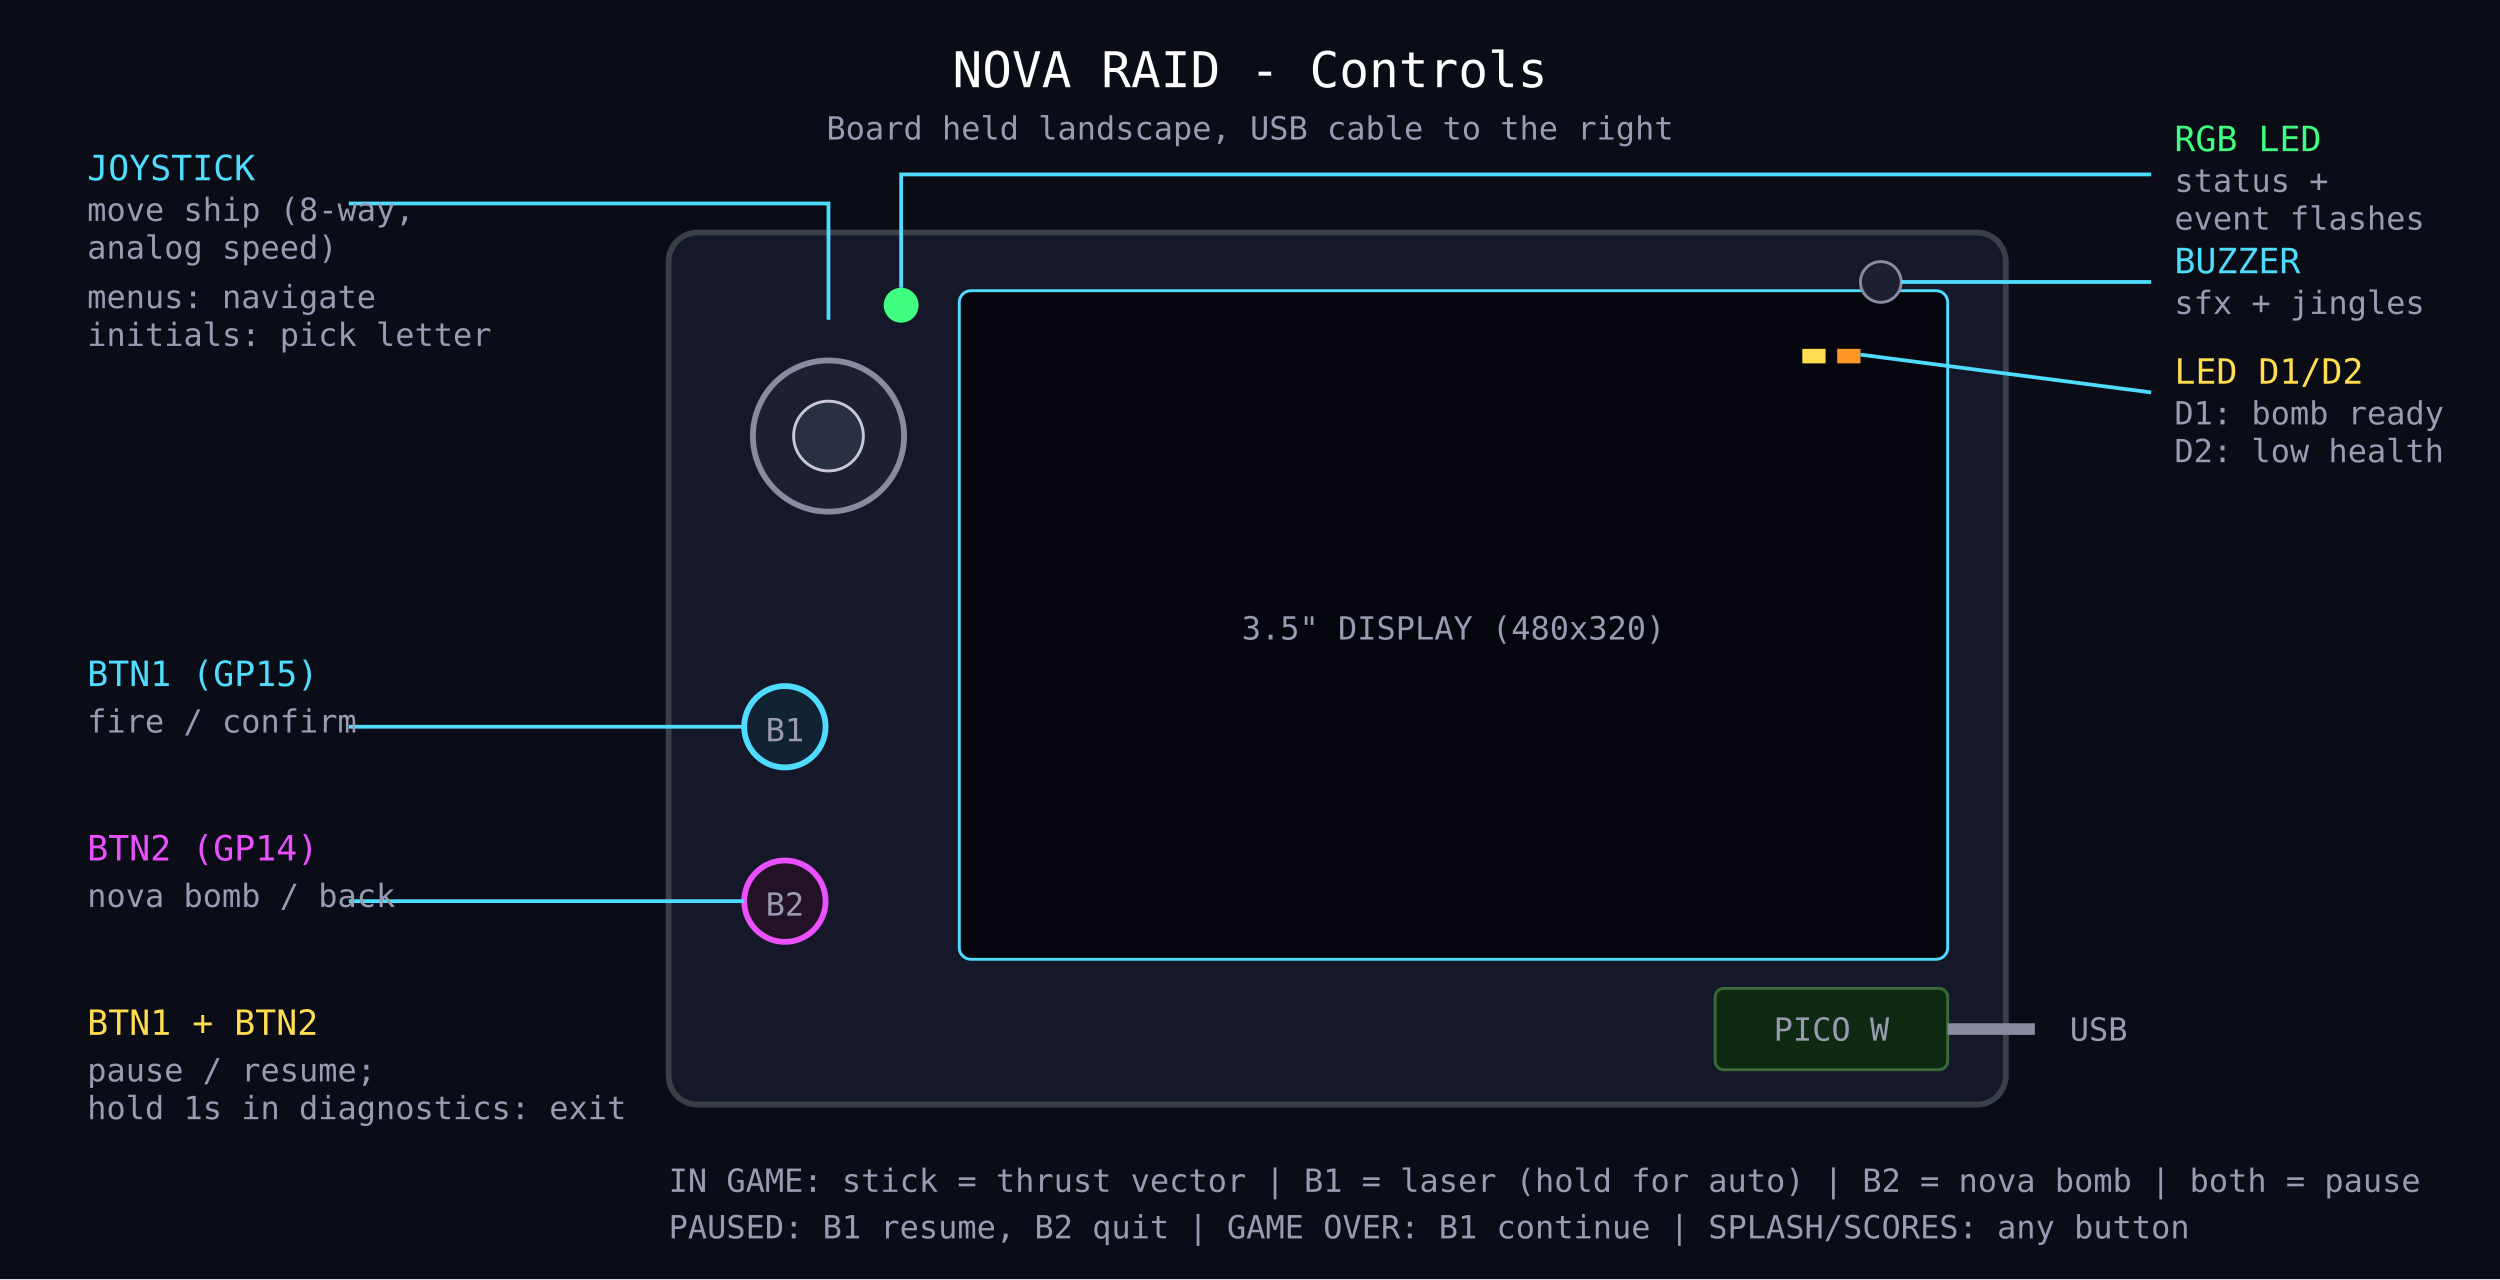
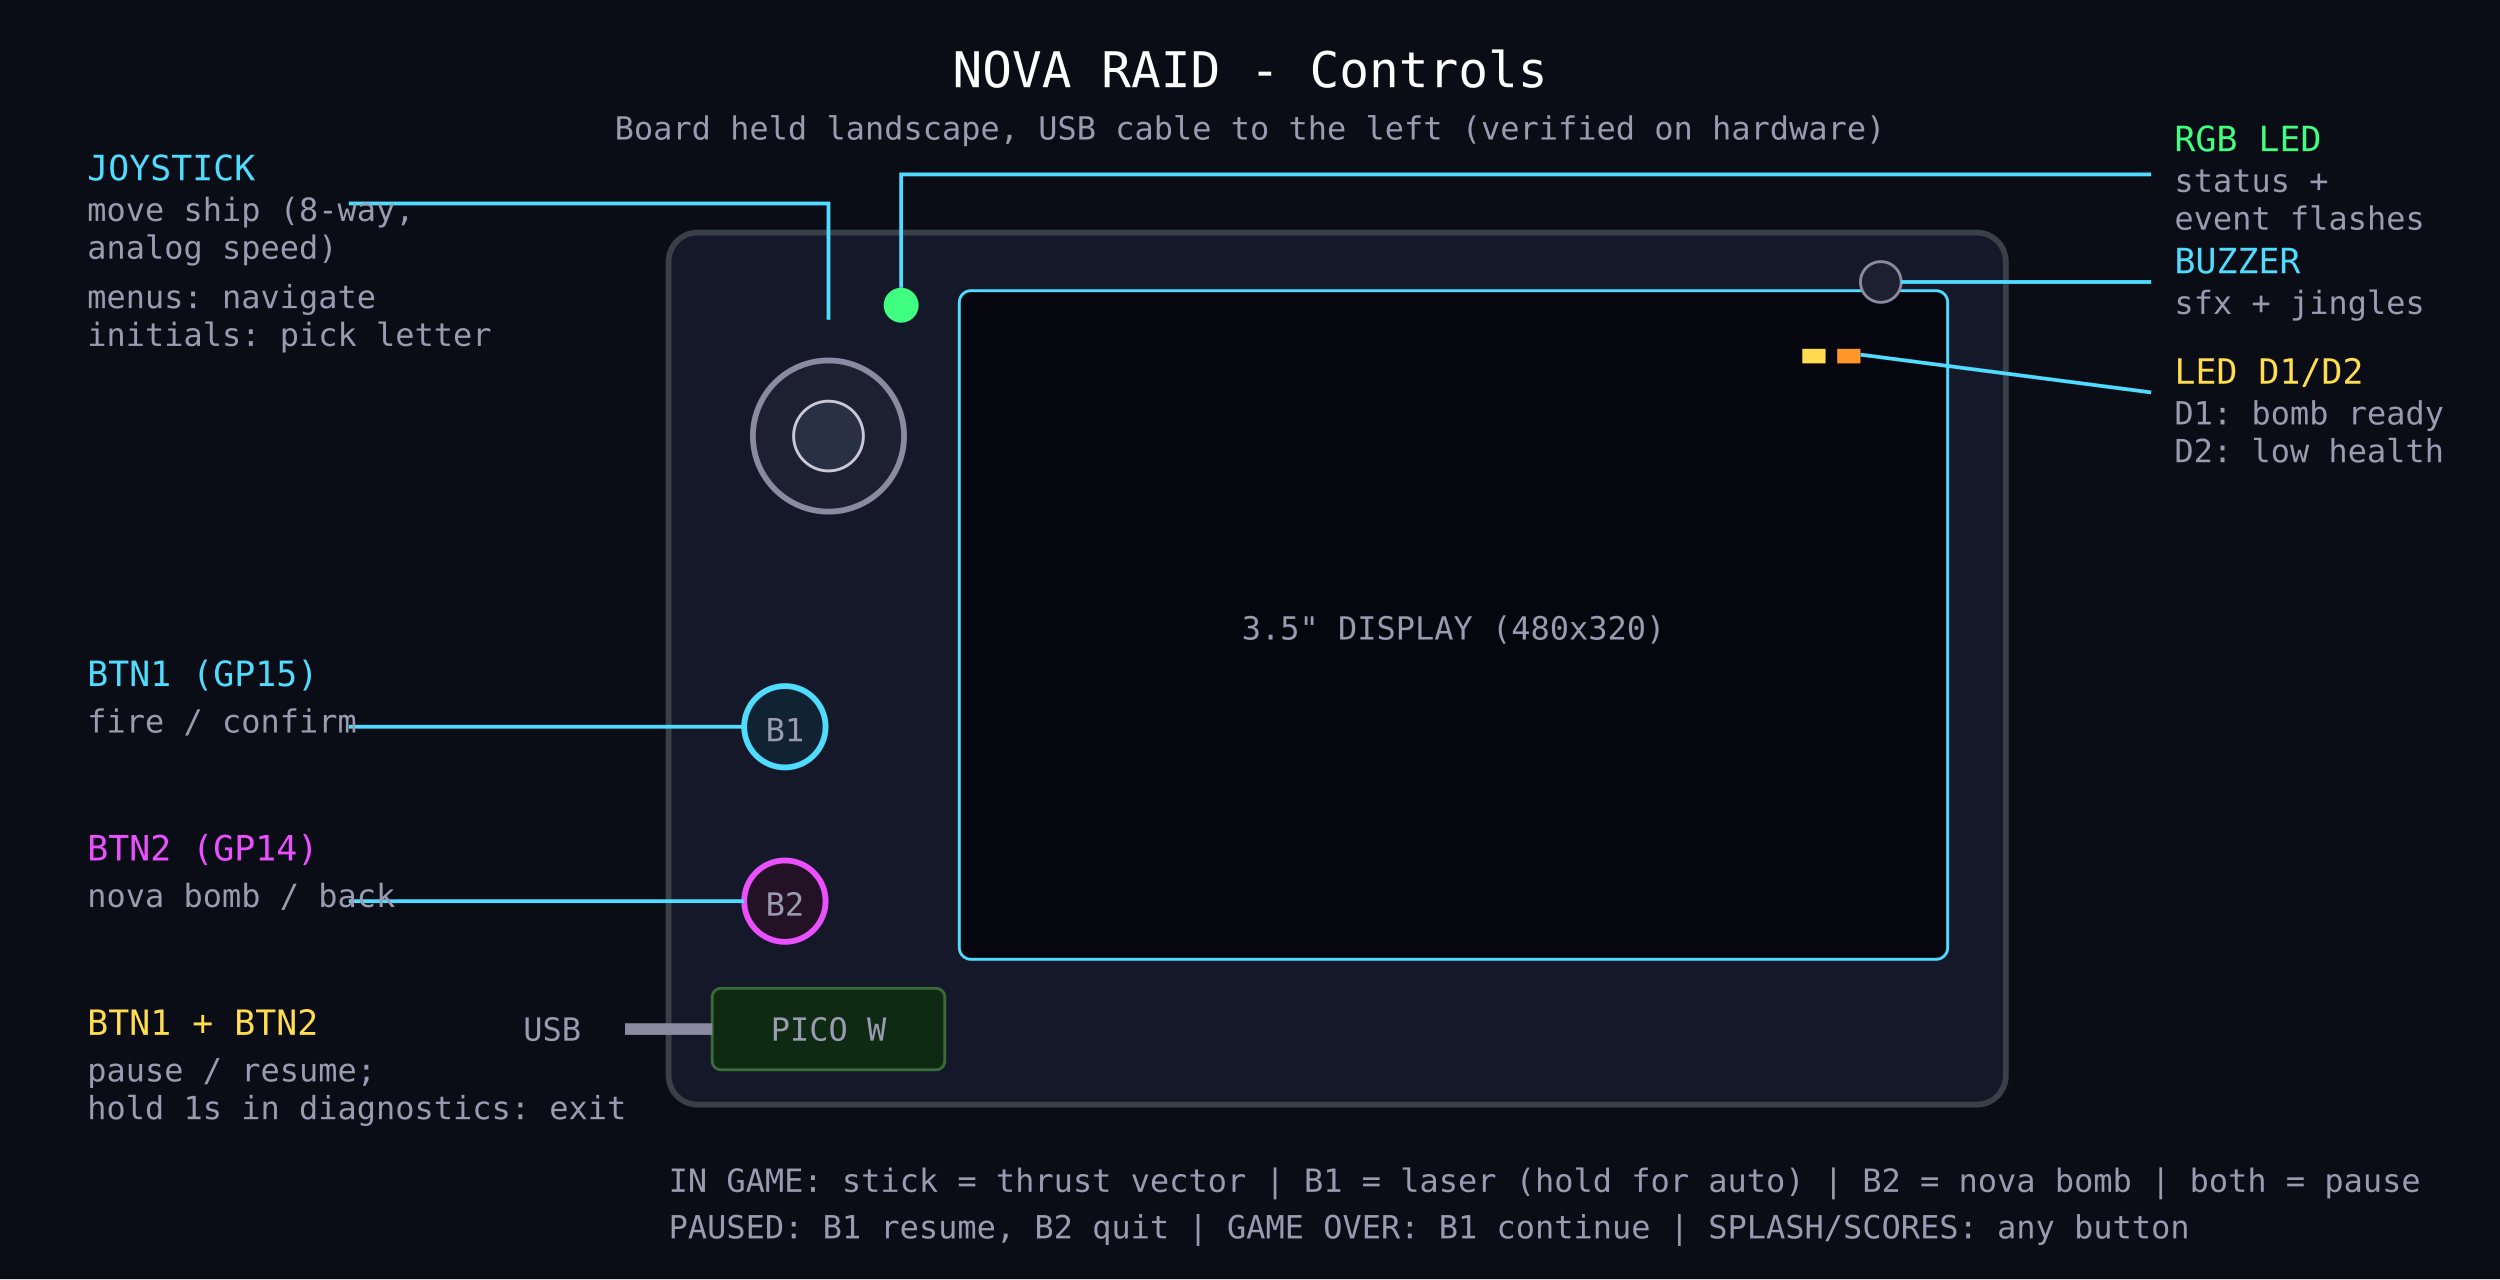
<svg xmlns="http://www.w3.org/2000/svg" width="860" height="440" viewBox="0 0 860 440" font-family="Menlo, Consolas, monospace">
  <style>
    .t { fill:#e8e8f0; font-size:13px; }
    .s { fill:#9a9ab0; font-size:11px; }
    .c { fill:#50dcff; font-size:12px; }
    .board { fill:#141828; stroke:#3a4048; stroke-width:2; }
    .ln { stroke:#50dcff; stroke-width:1.3; fill:none; }
  </style>
  <rect width="860" height="440" fill="#0a0c16" />
  <text x="430" y="30" text-anchor="middle" fill="#ffffff" font-size="17">NOVA RAID - Controls</text>
-   <text x="430" y="48" text-anchor="middle" class="s">Board held landscape, USB cable to the right</text>
+   <text x="430" y="48" text-anchor="middle" class="s">Board held landscape, USB cable to the left (verified on hardware)</text>
  <rect x="230" y="80" width="460" height="300" rx="10" class="board" />
  <rect x="330" y="100" width="340" height="230" rx="4" fill="#05060e" stroke="#50dcff" />
  <text x="500" y="220" text-anchor="middle" class="s">3.5" DISPLAY (480x320)</text>
-   <rect x="590" y="340" width="80" height="28" rx="3" fill="#0e2a12" stroke="#3a6a3a" />
-   <text x="630" y="358" text-anchor="middle" class="s" font-size="9">PICO W</text>
-   <line x1="670" y1="354" x2="700" y2="354" stroke="#8a8aa0" stroke-width="4" />
-   <text x="712" y="358" class="s">USB</text>
+   <rect x="245" y="340" width="80" height="28" rx="3" fill="#0e2a12" stroke="#3a6a3a" />
+   <text x="285" y="358" text-anchor="middle" class="s" font-size="9">PICO W</text>
+   <line x1="215" y1="354" x2="245" y2="354" stroke="#8a8aa0" stroke-width="4" />
+   <text x="180" y="358" class="s">USB</text>
  <circle cx="285" cy="150" r="26" fill="#1c2030" stroke="#8a8aa0" stroke-width="2" />
  <circle cx="285" cy="150" r="12" fill="#2a3044" stroke="#c8c8d8" />
  <path class="ln" d="M285 110 L285 70 L120 70" />
  <text x="30" y="62" class="c">JOYSTICK</text>
  <text x="30" y="76" class="s">move ship (8-way,</text>
  <text x="30" y="89" class="s">analog speed)</text>
  <text x="30" y="106" class="s">menus: navigate</text>
  <text x="30" y="119" class="s">initials: pick letter</text>
  <circle cx="270" cy="250" r="14" fill="#123" stroke="#50dcff" stroke-width="2" />
  <text x="270" y="255" text-anchor="middle" class="s" font-size="9">B1</text>
  <circle cx="270" cy="310" r="14" fill="#231226" stroke="#eb50ff" stroke-width="2" />
  <text x="270" y="315" text-anchor="middle" class="s" font-size="9">B2</text>
  <path class="ln" d="M256 250 L120 250" />
  <text x="30" y="236" class="c">BTN1 (GP15)</text>
  <text x="30" y="252" class="s">fire / confirm</text>
  <path class="ln" d="M256 310 L120 310" stroke="#eb50ff" />
  <text x="30" y="296" fill="#eb50ff" font-size="12">BTN2 (GP14)</text>
  <text x="30" y="312" class="s">nova bomb / back</text>
  <text x="30" y="356" fill="#ffdc50" font-size="12">BTN1 + BTN2</text>
  <text x="30" y="372" class="s">pause / resume;</text>
  <text x="30" y="385" class="s">hold 1s in diagnostics: exit</text>
  <circle cx="310" cy="105" r="6" fill="#40ff80" />
  <path class="ln" d="M310 99 L310 60 L740 60" stroke="#40ff80" />
  <text x="748" y="52" fill="#40ff80" font-size="12">RGB LED</text>
  <text x="748" y="66" class="s">status +</text>
  <text x="748" y="79" class="s">event flashes</text>
  <rect x="640" y="90" width="14" height="14" rx="7" fill="#1c2030" stroke="#8a8aa0" />
  <path class="ln" d="M654 97 L740 97" stroke="#8a8aa0" />
  <text x="748" y="94" class="c">BUZZER</text>
  <text x="748" y="108" class="s">sfx + jingles</text>
  <rect x="620" y="120" width="8" height="5" fill="#ffdc50" />
  <rect x="632" y="120" width="8" height="5" fill="#ff9628" />
  <path class="ln" d="M640 122 L740 135" stroke="#ffdc50" />
  <text x="748" y="132" fill="#ffdc50" font-size="12">LED D1/D2</text>
  <text x="748" y="146" class="s">D1: bomb ready</text>
  <text x="748" y="159" class="s">D2: low health</text>
  <text x="230" y="410" class="s">IN GAME: stick = thrust vector | B1 = laser (hold for auto) | B2 = nova bomb | both = pause</text>
  <text x="230" y="426" class="s">PAUSED: B1 resume, B2 quit | GAME OVER: B1 continue | SPLASH/SCORES: any button</text>
</svg>
